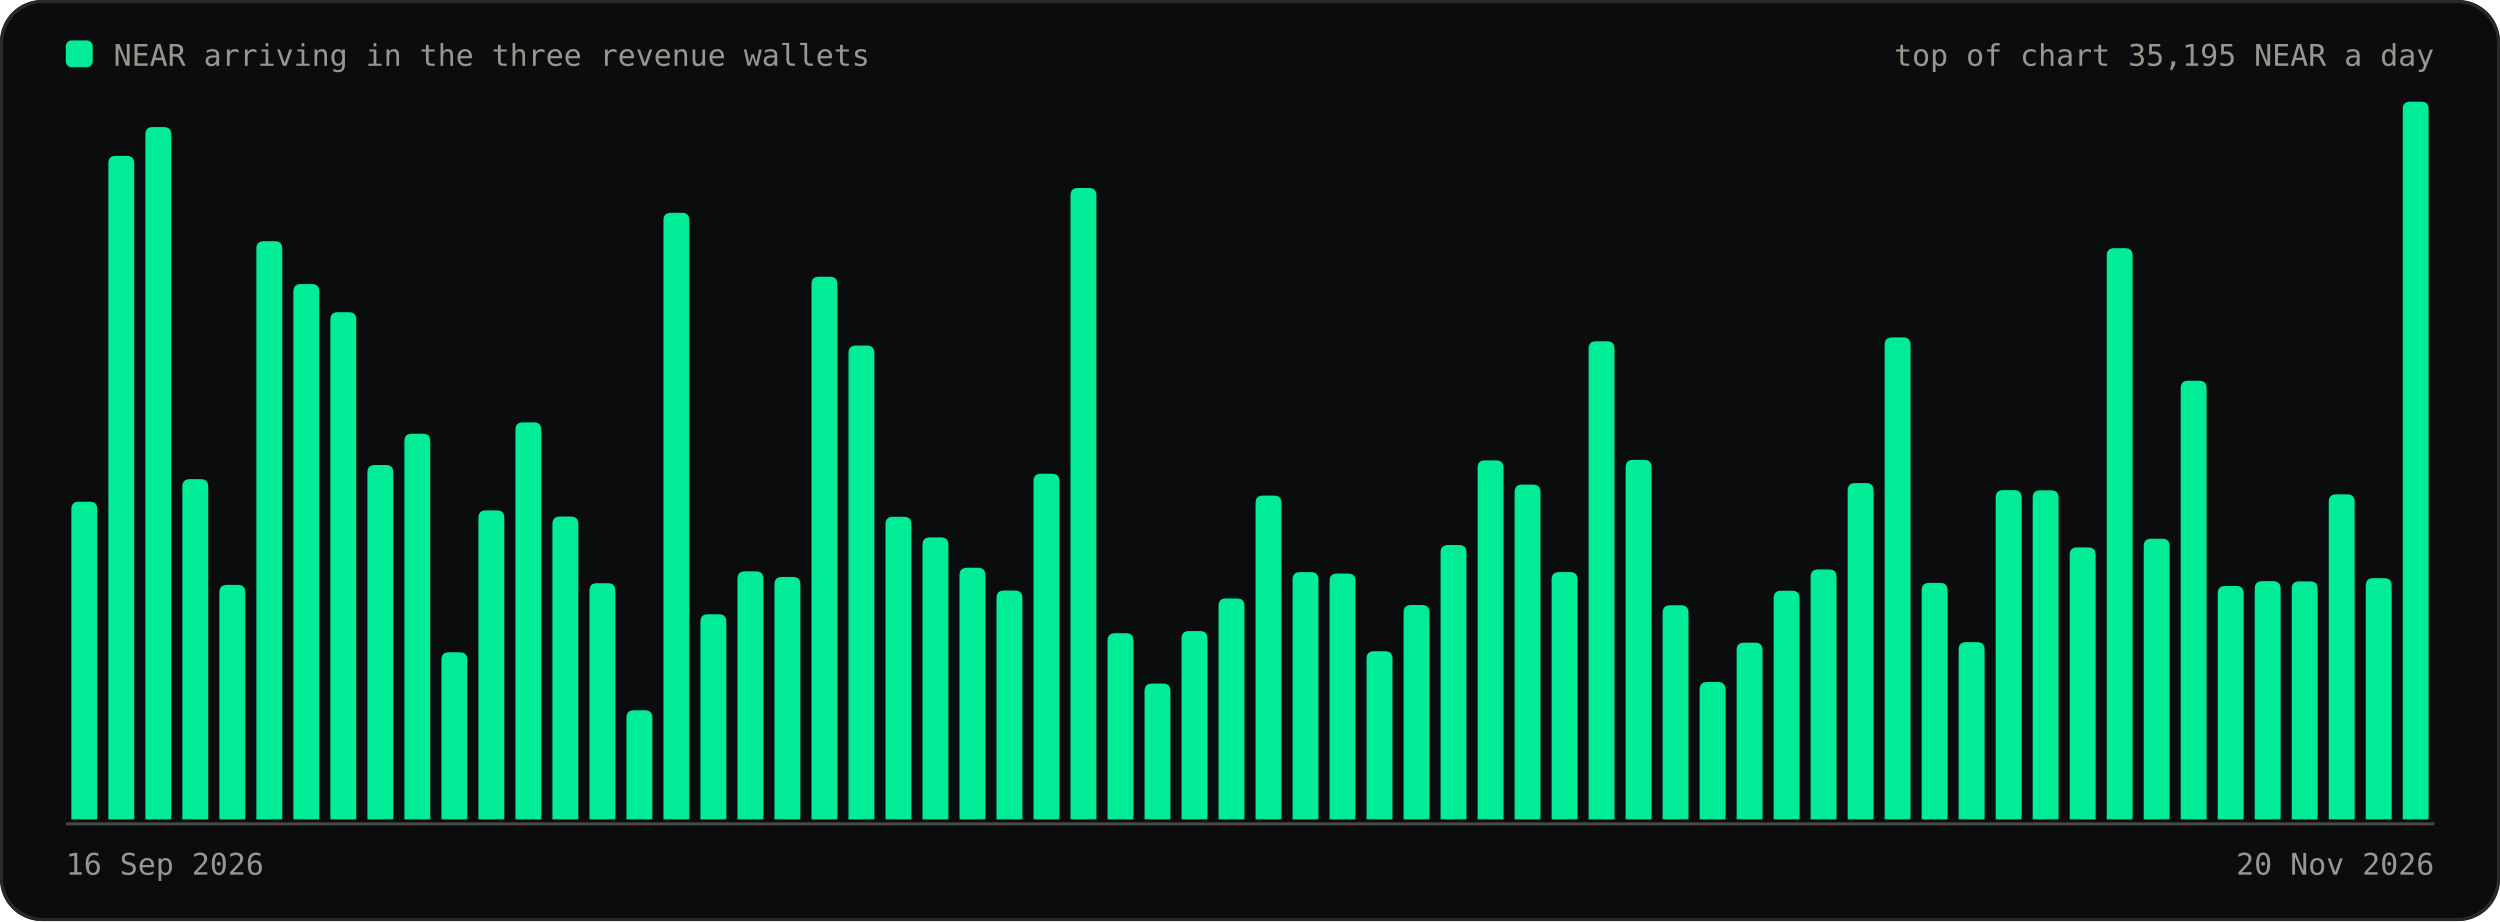
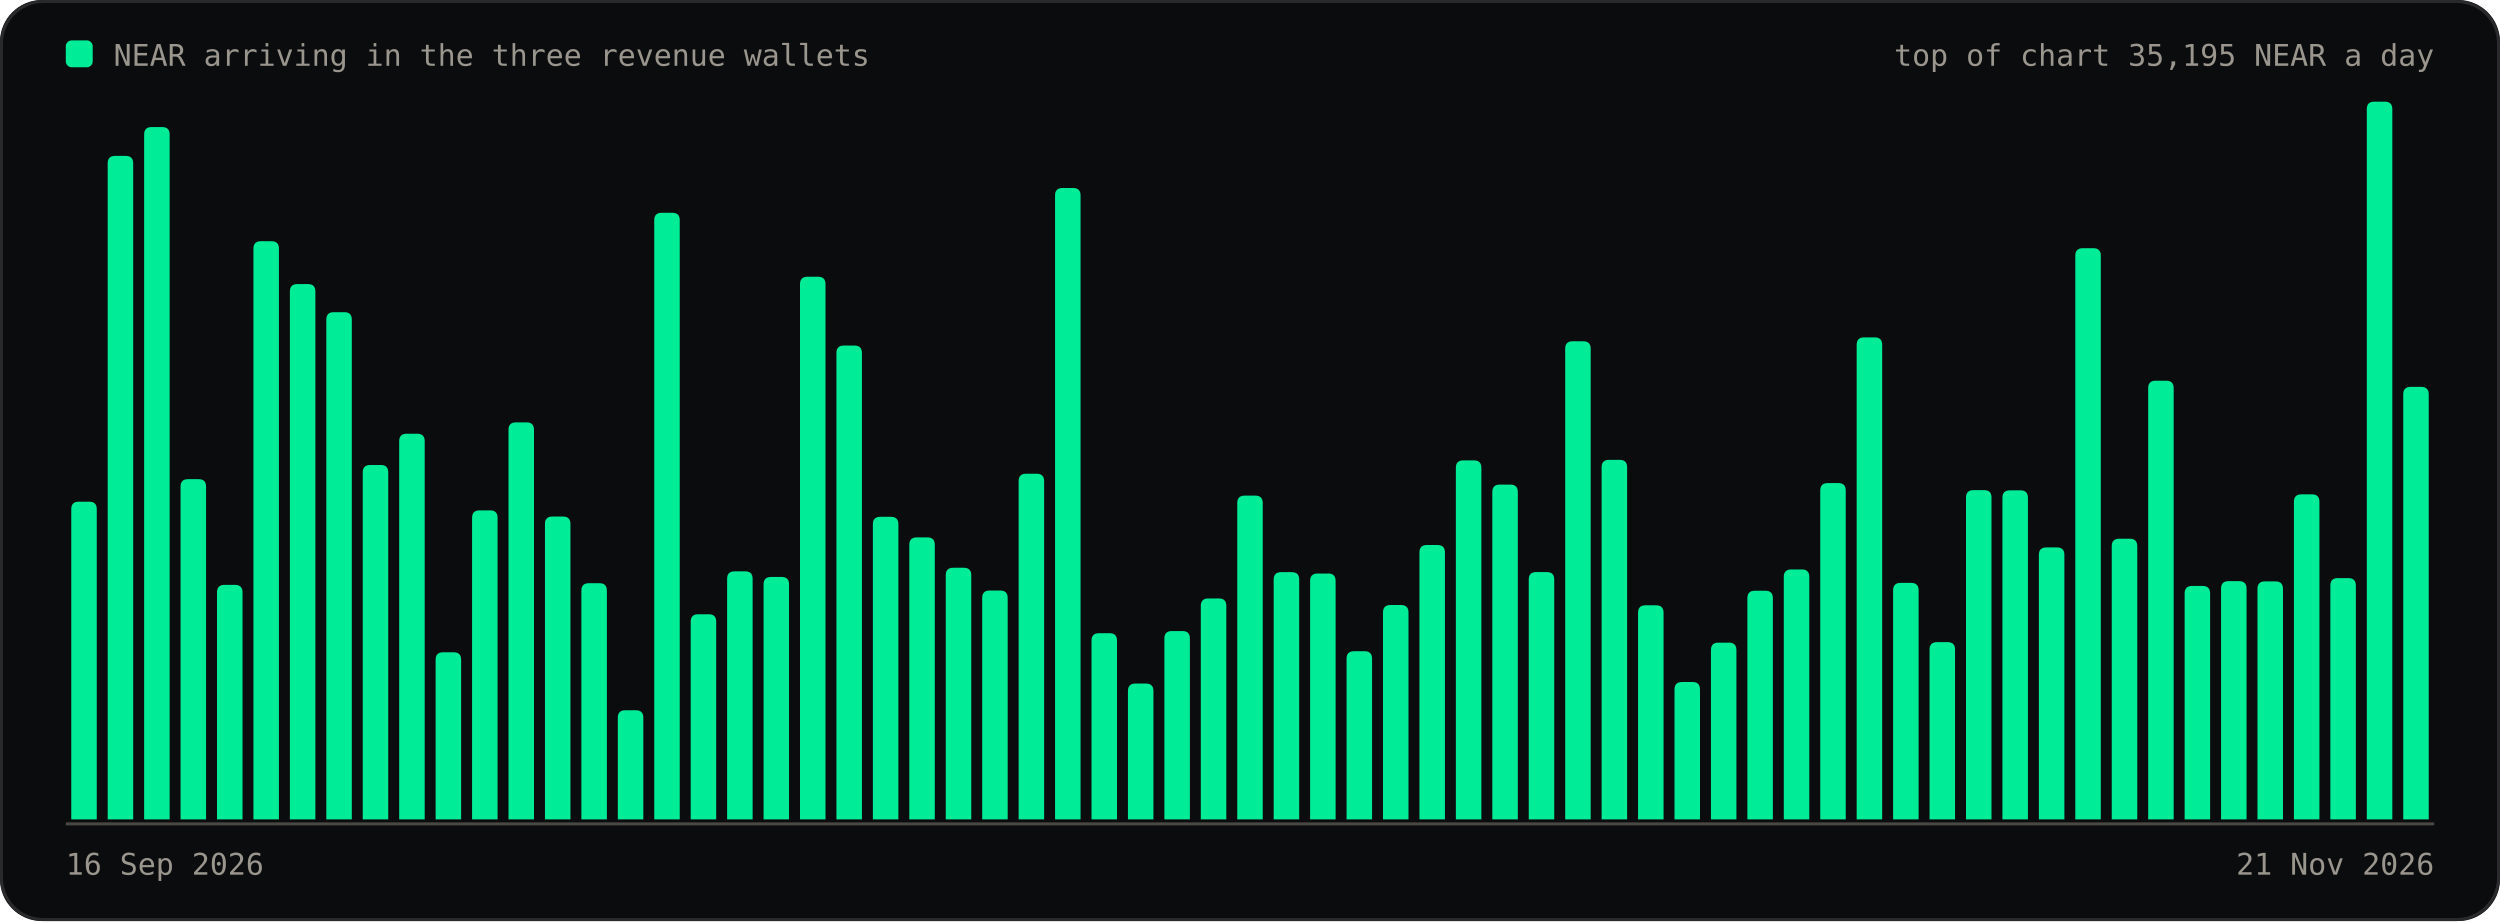
<svg xmlns="http://www.w3.org/2000/svg" viewBox="0 0 836 308" width="836" height="308" font-family="'JetBrains Mono', ui-monospace, SFMono-Regular, Menlo, Consolas, monospace" font-size="9">
  <rect width="836" height="308" rx="14" fill="#0b0c0e" />
  <rect x="0.5" y="0.5" width="835" height="307" rx="14" fill="none" stroke="#2a2a2c" />
  <rect x="22.0" y="13.5" width="9" height="9" rx="2" fill="#00ec97" />
  <text x="38.0" y="22.0" fill="#9a968e" font-size="10" text-anchor="start">NEAR arriving in the three revenue wallets</text>
  <text x="814.0" y="22.0" fill="#9a968e" font-size="10" text-anchor="end">top of chart 35,195 NEAR a day</text>
-   <path d="M23.86 274.00 V170.27 Q23.86 167.77 26.36 167.77 H30.02 Q32.52 167.77 32.52 170.27 V274.00 Z" fill="#00ec97" />
-   <path d="M36.23 274.00 V54.63 Q36.23 52.13 38.73 52.13 H42.39 Q44.89 52.13 44.89 54.63 V274.00 Z" fill="#00ec97" />
-   <path d="M48.61 274.00 V44.99 Q48.61 42.49 51.11 42.49 H54.77 Q57.27 42.49 57.27 44.99 V274.00 Z" fill="#00ec97" />
-   <path d="M60.98 274.00 V162.73 Q60.98 160.23 63.48 160.23 H67.14 Q69.64 160.23 69.64 162.73 V274.00 Z" fill="#00ec97" />
-   <path d="M73.36 274.00 V198.08 Q73.36 195.58 75.86 195.58 H79.52 Q82.02 195.58 82.02 198.08 V274.00 Z" fill="#00ec97" />
-   <path d="M85.73 274.00 V83.16 Q85.73 80.66 88.23 80.66 H91.89 Q94.39 80.66 94.39 83.16 V274.00 Z" fill="#00ec97" />
-   <path d="M98.11 274.00 V97.49 Q98.11 94.99 100.61 94.99 H104.27 Q106.77 94.99 106.77 97.49 V274.00 Z" fill="#00ec97" />
-   <path d="M110.48 274.00 V106.89 Q110.48 104.39 112.98 104.39 H116.64 Q119.14 104.39 119.14 106.89 V274.00 Z" fill="#00ec97" />
-   <path d="M122.86 274.00 V157.99 Q122.86 155.49 125.36 155.49 H129.02 Q131.52 155.49 131.52 157.99 V274.00 Z" fill="#00ec97" />
-   <path d="M135.23 274.00 V147.54 Q135.23 145.04 137.73 145.04 H141.39 Q143.89 145.04 143.89 147.54 V274.00 Z" fill="#00ec97" />
-   <path d="M147.61 274.00 V220.62 Q147.61 218.12 150.11 218.12 H153.77 Q156.27 218.12 156.27 220.62 V274.00 Z" fill="#00ec97" />
-   <path d="M159.98 274.00 V173.17 Q159.98 170.67 162.48 170.67 H166.14 Q168.64 170.67 168.64 173.17 V274.00 Z" fill="#00ec97" />
-   <path d="M172.36 274.00 V143.74 Q172.36 141.24 174.86 141.24 H178.52 Q181.02 141.24 181.02 143.74 V274.00 Z" fill="#00ec97" />
-   <path d="M184.73 274.00 V175.23 Q184.73 172.73 187.23 172.73 H190.89 Q193.39 172.73 193.39 175.23 V274.00 Z" fill="#00ec97" />
-   <path d="M197.11 274.00 V197.52 Q197.11 195.02 199.61 195.02 H203.27 Q205.77 195.02 205.77 197.52 V274.00 Z" fill="#00ec97" />
-   <path d="M209.48 274.00 V240.01 Q209.48 237.51 211.98 237.51 H215.64 Q218.14 237.51 218.14 240.01 V274.00 Z" fill="#00ec97" />
-   <path d="M221.86 274.00 V73.65 Q221.86 71.15 224.36 71.15 H228.02 Q230.52 71.15 230.52 73.65 V274.00 Z" fill="#00ec97" />
-   <path d="M234.23 274.00 V207.90 Q234.23 205.40 236.73 205.40 H240.39 Q242.89 205.40 242.89 207.90 V274.00 Z" fill="#00ec97" />
-   <path d="M246.61 274.00 V193.56 Q246.61 191.06 249.11 191.06 H252.77 Q255.27 191.06 255.27 193.56 V274.00 Z" fill="#00ec97" />
-   <path d="M258.98 274.00 V195.43 Q258.98 192.93 261.48 192.93 H265.14 Q267.64 192.93 267.64 195.43 V274.00 Z" fill="#00ec97" />
-   <path d="M271.36 274.00 V95.04 Q271.36 92.54 273.86 92.54 H277.52 Q280.02 92.54 280.02 95.04 V274.00 Z" fill="#00ec97" />
-   <path d="M283.73 274.00 V118.05 Q283.73 115.55 286.23 115.55 H289.89 Q292.39 115.55 292.39 118.05 V274.00 Z" fill="#00ec97" />
-   <path d="M296.11 274.00 V175.32 Q296.11 172.82 298.61 172.82 H302.27 Q304.77 172.82 304.77 175.32 V274.00 Z" fill="#00ec97" />
-   <path d="M308.48 274.00 V182.20 Q308.48 179.70 310.98 179.70 H314.64 Q317.14 179.70 317.14 182.20 V274.00 Z" fill="#00ec97" />
-   <path d="M320.86 274.00 V192.36 Q320.86 189.86 323.36 189.86 H327.02 Q329.52 189.86 329.52 192.36 V274.00 Z" fill="#00ec97" />
-   <path d="M333.23 274.00 V199.97 Q333.23 197.47 335.73 197.47 H339.39 Q341.89 197.47 341.89 199.97 V274.00 Z" fill="#00ec97" />
-   <path d="M345.61 274.00 V160.91 Q345.61 158.41 348.11 158.41 H351.77 Q354.27 158.41 354.27 160.91 V274.00 Z" fill="#00ec97" />
-   <path d="M357.98 274.00 V65.36 Q357.98 62.86 360.48 62.86 H364.14 Q366.64 62.86 366.64 65.36 V274.00 Z" fill="#00ec97" />
-   <path d="M370.36 274.00 V214.24 Q370.36 211.74 372.86 211.74 H376.52 Q379.02 211.74 379.02 214.24 V274.00 Z" fill="#00ec97" />
-   <path d="M382.73 274.00 V231.08 Q382.73 228.58 385.23 228.58 H388.89 Q391.39 228.58 391.39 231.08 V274.00 Z" fill="#00ec97" />
-   <path d="M395.11 274.00 V213.52 Q395.11 211.02 397.61 211.02 H401.27 Q403.77 211.02 403.77 213.52 V274.00 Z" fill="#00ec97" />
-   <path d="M407.48 274.00 V202.62 Q407.48 200.12 409.98 200.12 H413.64 Q416.14 200.12 416.14 202.62 V274.00 Z" fill="#00ec97" />
-   <path d="M419.86 274.00 V168.23 Q419.86 165.73 422.36 165.73 H426.02 Q428.52 165.73 428.52 168.23 V274.00 Z" fill="#00ec97" />
-   <path d="M432.23 274.00 V193.82 Q432.23 191.32 434.73 191.32 H438.39 Q440.89 191.32 440.89 193.82 V274.00 Z" fill="#00ec97" />
-   <path d="M444.61 274.00 V194.28 Q444.61 191.78 447.11 191.78 H450.77 Q453.27 191.78 453.27 194.28 V274.00 Z" fill="#00ec97" />
-   <path d="M456.98 274.00 V220.27 Q456.98 217.77 459.48 217.77 H463.14 Q465.64 217.77 465.64 220.27 V274.00 Z" fill="#00ec97" />
-   <path d="M469.36 274.00 V204.82 Q469.36 202.32 471.86 202.32 H475.52 Q478.02 202.32 478.02 204.82 V274.00 Z" fill="#00ec97" />
-   <path d="M481.73 274.00 V184.75 Q481.73 182.25 484.23 182.25 H487.89 Q490.39 182.25 490.39 184.75 V274.00 Z" fill="#00ec97" />
-   <path d="M494.11 274.00 V156.45 Q494.11 153.95 496.61 153.95 H500.27 Q502.77 153.95 502.77 156.45 V274.00 Z" fill="#00ec97" />
-   <path d="M506.48 274.00 V164.55 Q506.48 162.05 508.98 162.05 H512.64 Q515.14 162.05 515.14 164.55 V274.00 Z" fill="#00ec97" />
-   <path d="M518.86 274.00 V193.80 Q518.86 191.30 521.36 191.30 H525.02 Q527.52 191.30 527.52 193.80 V274.00 Z" fill="#00ec97" />
-   <path d="M531.23 274.00 V116.62 Q531.23 114.12 533.73 114.12 H537.39 Q539.89 114.12 539.89 116.62 V274.00 Z" fill="#00ec97" />
-   <path d="M543.61 274.00 V156.27 Q543.61 153.77 546.11 153.77 H549.77 Q552.27 153.77 552.27 156.27 V274.00 Z" fill="#00ec97" />
-   <path d="M555.98 274.00 V204.91 Q555.98 202.41 558.48 202.41 H562.14 Q564.64 202.41 564.64 204.91 V274.00 Z" fill="#00ec97" />
-   <path d="M568.36 274.00 V230.57 Q568.36 228.07 570.86 228.07 H574.52 Q577.02 228.07 577.02 230.57 V274.00 Z" fill="#00ec97" />
-   <path d="M580.73 274.00 V217.40 Q580.73 214.90 583.23 214.90 H586.89 Q589.39 214.90 589.39 217.40 V274.00 Z" fill="#00ec97" />
-   <path d="M593.11 274.00 V200.04 Q593.11 197.54 595.61 197.54 H599.27 Q601.77 197.54 601.77 200.04 V274.00 Z" fill="#00ec97" />
-   <path d="M605.48 274.00 V192.92 Q605.48 190.42 607.98 190.42 H611.64 Q614.14 190.42 614.14 192.92 V274.00 Z" fill="#00ec97" />
-   <path d="M617.86 274.00 V164.04 Q617.86 161.54 620.36 161.54 H624.02 Q626.52 161.54 626.52 164.04 V274.00 Z" fill="#00ec97" />
-   <path d="M630.23 274.00 V115.32 Q630.23 112.82 632.73 112.82 H636.39 Q638.89 112.82 638.89 115.32 V274.00 Z" fill="#00ec97" />
-   <path d="M642.61 274.00 V197.42 Q642.61 194.92 645.11 194.92 H648.77 Q651.27 194.92 651.27 197.42 V274.00 Z" fill="#00ec97" />
-   <path d="M654.98 274.00 V217.23 Q654.98 214.73 657.48 214.73 H661.14 Q663.64 214.73 663.64 217.23 V274.00 Z" fill="#00ec97" />
-   <path d="M667.36 274.00 V166.40 Q667.36 163.90 669.86 163.90 H673.52 Q676.02 163.90 676.02 166.40 V274.00 Z" fill="#00ec97" />
-   <path d="M679.73 274.00 V166.47 Q679.73 163.97 682.23 163.97 H685.89 Q688.39 163.97 688.39 166.47 V274.00 Z" fill="#00ec97" />
-   <path d="M692.11 274.00 V185.55 Q692.11 183.05 694.61 183.05 H698.27 Q700.77 183.05 700.77 185.55 V274.00 Z" fill="#00ec97" />
-   <path d="M704.48 274.00 V85.49 Q704.48 82.99 706.98 82.99 H710.64 Q713.14 82.99 713.14 85.49 V274.00 Z" fill="#00ec97" />
-   <path d="M716.86 274.00 V182.65 Q716.86 180.15 719.36 180.15 H723.02 Q725.52 180.15 725.52 182.65 V274.00 Z" fill="#00ec97" />
-   <path d="M729.23 274.00 V129.81 Q729.23 127.31 731.73 127.31 H735.39 Q737.89 127.31 737.89 129.81 V274.00 Z" fill="#00ec97" />
-   <path d="M741.61 274.00 V198.44 Q741.61 195.94 744.11 195.94 H747.77 Q750.27 195.94 750.27 198.44 V274.00 Z" fill="#00ec97" />
-   <path d="M753.98 274.00 V196.84 Q753.98 194.34 756.48 194.34 H760.14 Q762.64 194.34 762.64 196.84 V274.00 Z" fill="#00ec97" />
-   <path d="M766.36 274.00 V196.92 Q766.36 194.42 768.86 194.42 H772.52 Q775.02 194.42 775.02 196.92 V274.00 Z" fill="#00ec97" />
-   <path d="M778.73 274.00 V167.81 Q778.73 165.31 781.23 165.31 H784.89 Q787.39 165.31 787.39 167.81 V274.00 Z" fill="#00ec97" />
-   <path d="M791.11 274.00 V195.82 Q791.11 193.32 793.61 193.32 H797.27 Q799.77 193.32 799.77 195.82 V274.00 Z" fill="#00ec97" />
-   <path d="M803.48 274.00 V36.50 Q803.48 34.00 805.98 34.00 H809.64 Q812.14 34.00 812.14 36.50 V274.00 Z" fill="#00ec97" />
+   <path d="M23.83 274.00 V170.27 Q23.83 167.77 26.33 167.77 H29.86 Q32.36 167.77 32.36 170.27 V274.00 Z" fill="#00ec97" />
+   <path d="M36.01 274.00 V54.63 Q36.01 52.13 38.51 52.13 H42.04 Q44.54 52.13 44.54 54.63 V274.00 Z" fill="#00ec97" />
+   <path d="M48.20 274.00 V44.99 Q48.20 42.49 50.70 42.49 H54.23 Q56.73 42.49 56.73 44.99 V274.00 Z" fill="#00ec97" />
+   <path d="M60.38 274.00 V162.73 Q60.38 160.23 62.88 160.23 H66.41 Q68.91 160.23 68.91 162.73 V274.00 Z" fill="#00ec97" />
+   <path d="M72.57 274.00 V198.08 Q72.57 195.58 75.07 195.58 H78.60 Q81.10 195.58 81.10 198.08 V274.00 Z" fill="#00ec97" />
+   <path d="M84.75 274.00 V83.16 Q84.75 80.66 87.25 80.66 H90.78 Q93.28 80.66 93.28 83.16 V274.00 Z" fill="#00ec97" />
+   <path d="M96.94 274.00 V97.49 Q96.94 94.99 99.44 94.99 H102.96 Q105.46 94.99 105.46 97.49 V274.00 Z" fill="#00ec97" />
+   <path d="M109.12 274.00 V106.89 Q109.12 104.39 111.62 104.39 H115.15 Q117.65 104.39 117.65 106.89 V274.00 Z" fill="#00ec97" />
+   <path d="M121.30 274.00 V157.99 Q121.30 155.49 123.80 155.49 H127.33 Q129.83 155.49 129.83 157.99 V274.00 Z" fill="#00ec97" />
+   <path d="M133.49 274.00 V147.54 Q133.49 145.04 135.99 145.04 H139.52 Q142.02 145.04 142.02 147.54 V274.00 Z" fill="#00ec97" />
+   <path d="M145.67 274.00 V220.62 Q145.67 218.12 148.17 218.12 H151.70 Q154.20 218.12 154.20 220.62 V274.00 Z" fill="#00ec97" />
+   <path d="M157.86 274.00 V173.17 Q157.86 170.67 160.36 170.67 H163.89 Q166.39 170.67 166.39 173.17 V274.00 Z" fill="#00ec97" />
+   <path d="M170.04 274.00 V143.74 Q170.04 141.24 172.54 141.24 H176.07 Q178.57 141.24 178.57 143.74 V274.00 Z" fill="#00ec97" />
+   <path d="M182.23 274.00 V175.23 Q182.23 172.73 184.73 172.73 H188.26 Q190.76 172.73 190.76 175.23 V274.00 Z" fill="#00ec97" />
+   <path d="M194.41 274.00 V197.52 Q194.41 195.02 196.91 195.02 H200.44 Q202.94 195.02 202.94 197.52 V274.00 Z" fill="#00ec97" />
+   <path d="M206.60 274.00 V240.01 Q206.60 237.51 209.10 237.51 H212.63 Q215.13 237.51 215.13 240.01 V274.00 Z" fill="#00ec97" />
+   <path d="M218.78 274.00 V73.65 Q218.78 71.15 221.28 71.15 H224.81 Q227.31 71.15 227.31 73.65 V274.00 Z" fill="#00ec97" />
+   <path d="M230.97 274.00 V207.90 Q230.97 205.40 233.47 205.40 H237.00 Q239.50 205.40 239.50 207.90 V274.00 Z" fill="#00ec97" />
+   <path d="M243.15 274.00 V193.56 Q243.15 191.06 245.65 191.06 H249.18 Q251.68 191.06 251.68 193.56 V274.00 Z" fill="#00ec97" />
+   <path d="M255.34 274.00 V195.43 Q255.34 192.93 257.84 192.93 H261.36 Q263.86 192.93 263.86 195.43 V274.00 Z" fill="#00ec97" />
+   <path d="M267.52 274.00 V95.04 Q267.52 92.54 270.02 92.54 H273.55 Q276.05 92.54 276.05 95.04 V274.00 Z" fill="#00ec97" />
+   <path d="M279.70 274.00 V118.05 Q279.70 115.55 282.20 115.55 H285.73 Q288.23 115.55 288.23 118.05 V274.00 Z" fill="#00ec97" />
+   <path d="M291.89 274.00 V175.32 Q291.89 172.82 294.39 172.82 H297.92 Q300.42 172.82 300.42 175.32 V274.00 Z" fill="#00ec97" />
+   <path d="M304.07 274.00 V182.20 Q304.07 179.70 306.57 179.70 H310.10 Q312.60 179.70 312.60 182.20 V274.00 Z" fill="#00ec97" />
+   <path d="M316.26 274.00 V192.36 Q316.26 189.86 318.76 189.86 H322.29 Q324.79 189.86 324.79 192.36 V274.00 Z" fill="#00ec97" />
+   <path d="M328.44 274.00 V199.97 Q328.44 197.47 330.94 197.47 H334.47 Q336.97 197.47 336.97 199.97 V274.00 Z" fill="#00ec97" />
+   <path d="M340.63 274.00 V160.91 Q340.63 158.41 343.13 158.41 H346.66 Q349.16 158.41 349.16 160.91 V274.00 Z" fill="#00ec97" />
+   <path d="M352.81 274.00 V65.36 Q352.81 62.86 355.31 62.86 H358.84 Q361.34 62.86 361.34 65.36 V274.00 Z" fill="#00ec97" />
+   <path d="M365.00 274.00 V214.24 Q365.00 211.74 367.50 211.74 H371.03 Q373.53 211.74 373.53 214.24 V274.00 Z" fill="#00ec97" />
+   <path d="M377.18 274.00 V231.08 Q377.18 228.58 379.68 228.58 H383.21 Q385.71 228.58 385.71 231.08 V274.00 Z" fill="#00ec97" />
+   <path d="M389.37 274.00 V213.52 Q389.37 211.02 391.87 211.02 H395.40 Q397.90 211.02 397.90 213.52 V274.00 Z" fill="#00ec97" />
+   <path d="M401.55 274.00 V202.62 Q401.55 200.12 404.05 200.12 H407.58 Q410.08 200.12 410.08 202.62 V274.00 Z" fill="#00ec97" />
+   <path d="M413.74 274.00 V168.23 Q413.74 165.73 416.24 165.73 H419.76 Q422.26 165.73 422.26 168.23 V274.00 Z" fill="#00ec97" />
+   <path d="M425.92 274.00 V193.82 Q425.92 191.32 428.42 191.32 H431.95 Q434.45 191.32 434.45 193.82 V274.00 Z" fill="#00ec97" />
+   <path d="M438.10 274.00 V194.28 Q438.10 191.78 440.60 191.78 H444.13 Q446.63 191.78 446.63 194.28 V274.00 Z" fill="#00ec97" />
+   <path d="M450.29 274.00 V220.27 Q450.29 217.77 452.79 217.77 H456.32 Q458.82 217.77 458.82 220.27 V274.00 Z" fill="#00ec97" />
+   <path d="M462.47 274.00 V204.82 Q462.47 202.32 464.97 202.32 H468.50 Q471.00 202.32 471.00 204.82 V274.00 Z" fill="#00ec97" />
+   <path d="M474.66 274.00 V184.75 Q474.66 182.25 477.16 182.25 H480.69 Q483.19 182.25 483.19 184.75 V274.00 Z" fill="#00ec97" />
+   <path d="M486.84 274.00 V156.45 Q486.84 153.95 489.34 153.95 H492.87 Q495.37 153.95 495.37 156.45 V274.00 Z" fill="#00ec97" />
+   <path d="M499.03 274.00 V164.55 Q499.03 162.05 501.53 162.05 H505.06 Q507.56 162.05 507.56 164.55 V274.00 Z" fill="#00ec97" />
+   <path d="M511.21 274.00 V193.80 Q511.21 191.30 513.71 191.30 H517.24 Q519.74 191.30 519.74 193.80 V274.00 Z" fill="#00ec97" />
+   <path d="M523.40 274.00 V116.62 Q523.40 114.12 525.90 114.12 H529.43 Q531.93 114.12 531.93 116.62 V274.00 Z" fill="#00ec97" />
+   <path d="M535.58 274.00 V156.27 Q535.58 153.77 538.08 153.77 H541.61 Q544.11 153.77 544.11 156.27 V274.00 Z" fill="#00ec97" />
+   <path d="M547.77 274.00 V204.91 Q547.77 202.41 550.27 202.41 H553.80 Q556.30 202.41 556.30 204.91 V274.00 Z" fill="#00ec97" />
+   <path d="M559.95 274.00 V230.57 Q559.95 228.07 562.45 228.07 H565.98 Q568.48 228.07 568.48 230.57 V274.00 Z" fill="#00ec97" />
+   <path d="M572.14 274.00 V217.40 Q572.14 214.90 574.64 214.90 H578.16 Q580.66 214.90 580.66 217.40 V274.00 Z" fill="#00ec97" />
+   <path d="M584.32 274.00 V200.04 Q584.32 197.54 586.82 197.54 H590.35 Q592.85 197.54 592.85 200.04 V274.00 Z" fill="#00ec97" />
+   <path d="M596.50 274.00 V192.92 Q596.50 190.42 599.00 190.42 H602.53 Q605.03 190.42 605.03 192.92 V274.00 Z" fill="#00ec97" />
+   <path d="M608.69 274.00 V164.04 Q608.69 161.54 611.19 161.54 H614.72 Q617.22 161.54 617.22 164.04 V274.00 Z" fill="#00ec97" />
+   <path d="M620.87 274.00 V115.32 Q620.87 112.82 623.37 112.82 H626.90 Q629.40 112.82 629.40 115.32 V274.00 Z" fill="#00ec97" />
+   <path d="M633.06 274.00 V197.42 Q633.06 194.92 635.56 194.92 H639.09 Q641.59 194.92 641.59 197.42 V274.00 Z" fill="#00ec97" />
+   <path d="M645.24 274.00 V217.23 Q645.24 214.73 647.74 214.73 H651.27 Q653.77 214.73 653.77 217.23 V274.00 Z" fill="#00ec97" />
+   <path d="M657.43 274.00 V166.40 Q657.43 163.90 659.93 163.90 H663.46 Q665.96 163.90 665.96 166.40 V274.00 Z" fill="#00ec97" />
+   <path d="M669.61 274.00 V166.47 Q669.61 163.97 672.11 163.97 H675.64 Q678.14 163.97 678.14 166.47 V274.00 Z" fill="#00ec97" />
+   <path d="M681.80 274.00 V185.55 Q681.80 183.05 684.30 183.05 H687.83 Q690.33 183.05 690.33 185.55 V274.00 Z" fill="#00ec97" />
+   <path d="M693.98 274.00 V85.49 Q693.98 82.99 696.48 82.99 H700.01 Q702.51 82.99 702.51 85.49 V274.00 Z" fill="#00ec97" />
+   <path d="M706.17 274.00 V182.65 Q706.17 180.15 708.67 180.15 H712.20 Q714.70 180.15 714.70 182.65 V274.00 Z" fill="#00ec97" />
+   <path d="M718.35 274.00 V129.81 Q718.35 127.31 720.85 127.31 H724.38 Q726.88 127.31 726.88 129.81 V274.00 Z" fill="#00ec97" />
+   <path d="M730.54 274.00 V198.44 Q730.54 195.94 733.04 195.94 H736.56 Q739.06 195.94 739.06 198.44 V274.00 Z" fill="#00ec97" />
+   <path d="M742.72 274.00 V196.84 Q742.72 194.34 745.22 194.34 H748.75 Q751.25 194.34 751.25 196.84 V274.00 Z" fill="#00ec97" />
+   <path d="M754.90 274.00 V196.92 Q754.90 194.42 757.40 194.42 H760.93 Q763.43 194.42 763.43 196.92 V274.00 Z" fill="#00ec97" />
+   <path d="M767.09 274.00 V167.81 Q767.09 165.31 769.59 165.31 H773.12 Q775.62 165.31 775.62 167.81 V274.00 Z" fill="#00ec97" />
+   <path d="M779.27 274.00 V195.82 Q779.27 193.32 781.77 193.32 H785.30 Q787.80 193.32 787.80 195.82 V274.00 Z" fill="#00ec97" />
+   <path d="M791.46 274.00 V36.50 Q791.46 34.00 793.96 34.00 H797.49 Q799.99 34.00 799.99 36.50 V274.00 Z" fill="#00ec97" />
+   <path d="M803.64 274.00 V131.87 Q803.64 129.37 806.14 129.37 H809.67 Q812.17 129.37 812.17 131.87 V274.00 Z" fill="#00ec97" />
  <line x1="22" x2="814.0" y1="275.5" y2="275.5" stroke="#4a4844" />
  <text x="22.0" y="292.5" fill="#9a968e" font-size="10" text-anchor="start">16 Sep 2026</text>
-   <text x="814.0" y="292.5" fill="#9a968e" font-size="10" text-anchor="end">20 Nov 2026</text>
+   <text x="814.0" y="292.5" fill="#9a968e" font-size="10" text-anchor="end">21 Nov 2026</text>
</svg>
